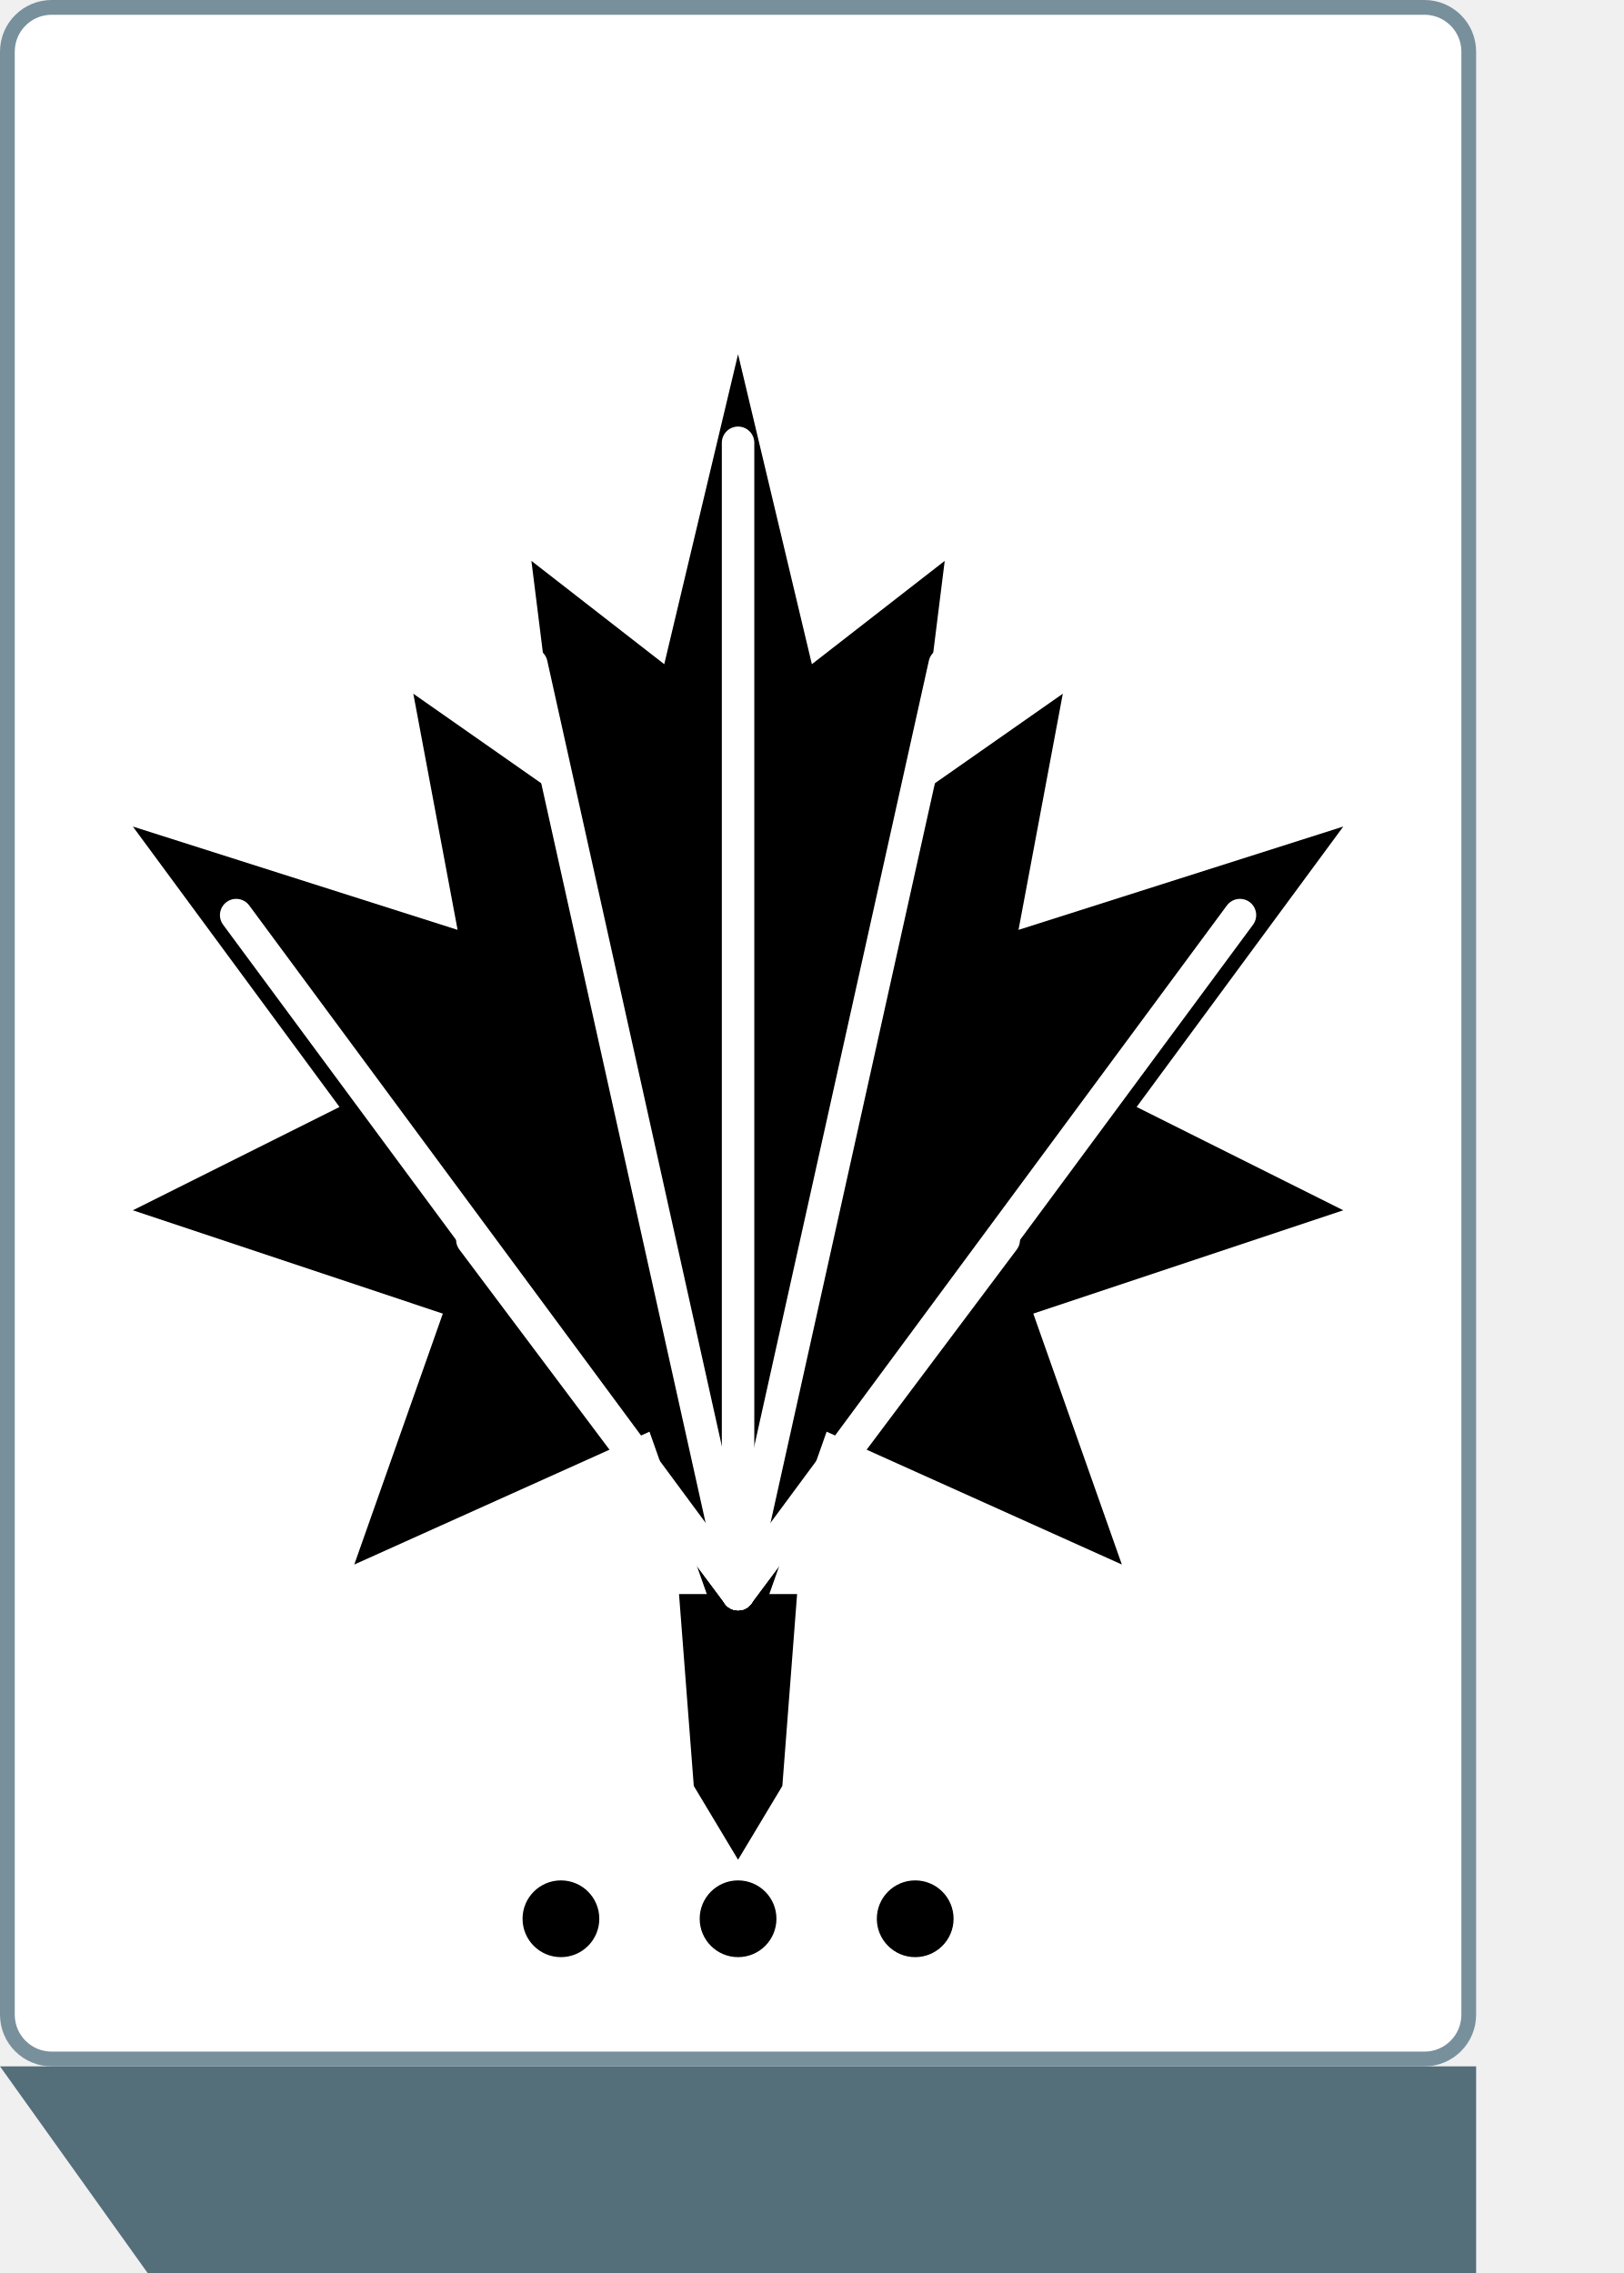
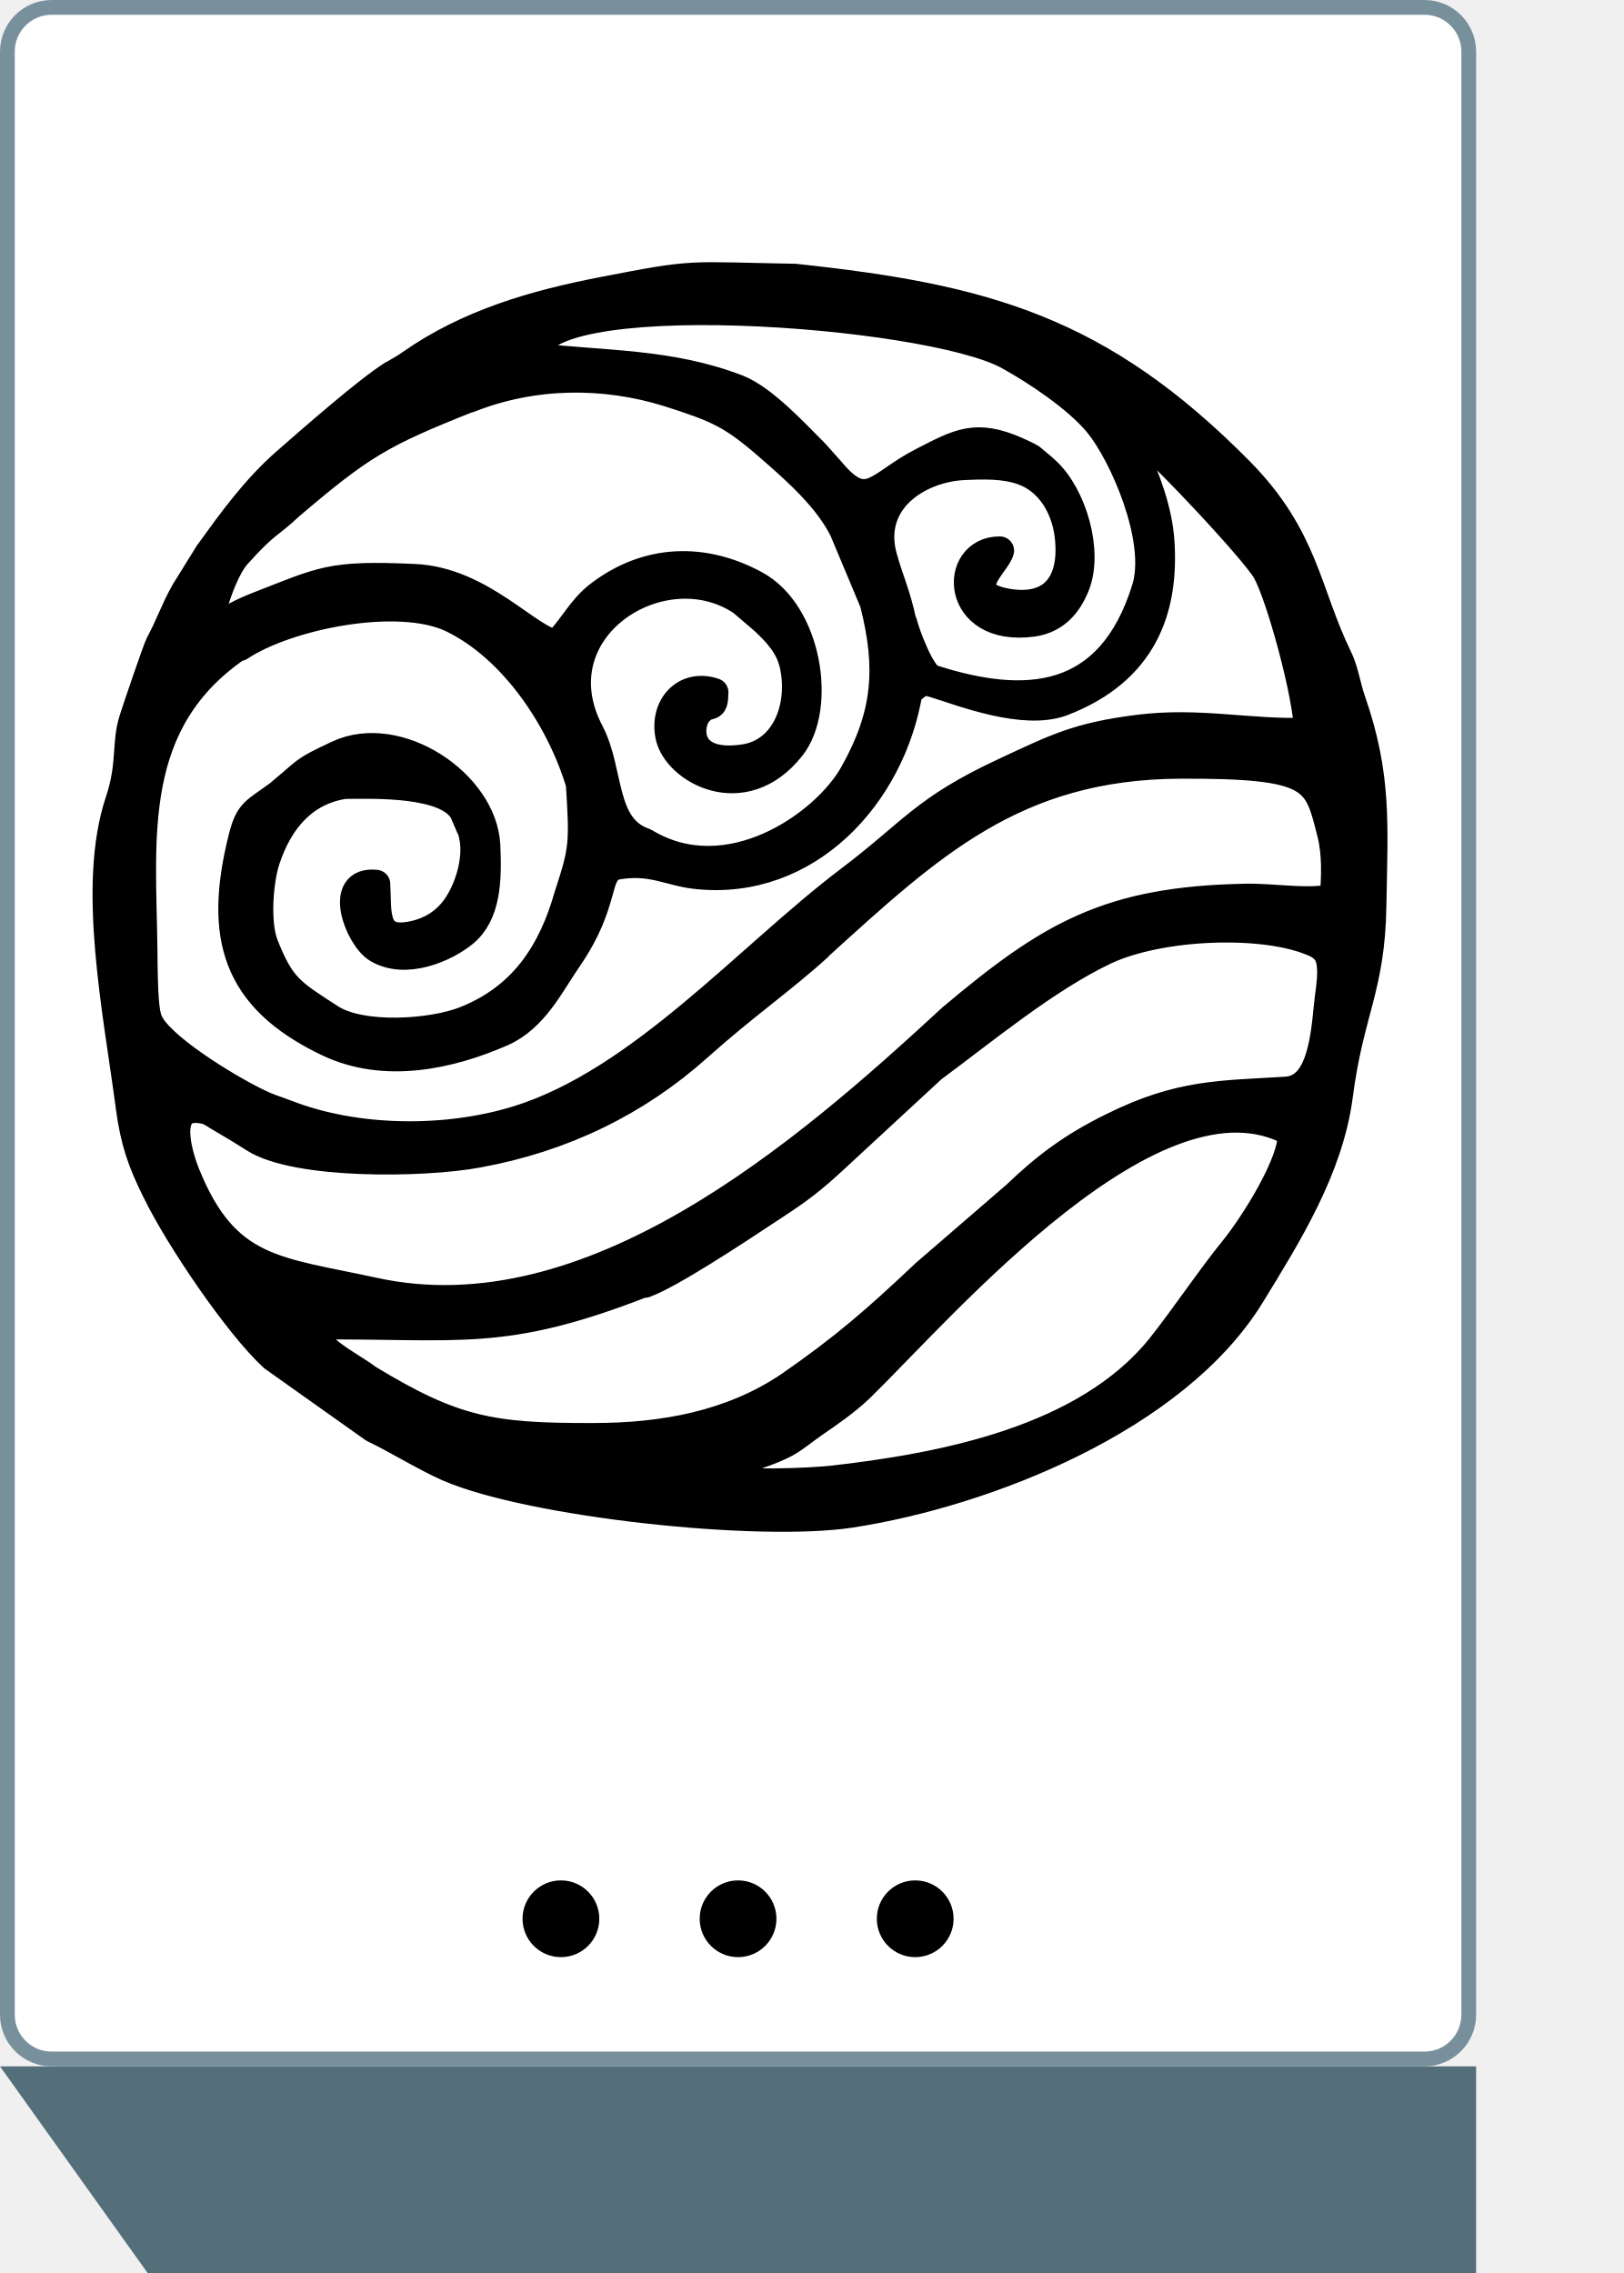
<svg xmlns="http://www.w3.org/2000/svg" width="110" height="154" viewBox="0 0 110 154">
  <path d="M0 140 L100 140 L100 154 L10 154 Z" fill="#546e7a" />
  <rect x="0.5" y="0.5" width="99" height="139" rx="3" fill="#ffffff" stroke="#78909c" stroke-width="1" />
  <g transform="translate(0,20)">
-     <path d="M50 4 L55 25 L64 18 L62 34 L72 27 L69 43 L91 36 L77 55 L91 62 L70 69 L76 86 L56 77 L50 94 L44 77 L24 86 L30 69 L9 62 L23 55 L9 36 L31 43 L28 27 L38 34 L36 18 L45 25 Z" fill="#000000" />
-     <path d="M46 88 L47 101 L50 106 L53 101 L54 88 Z" fill="#000000" />
-     <path d="M50 88 L50 10" fill="none" stroke="#ffffff" stroke-width="2.2" stroke-linecap="round" stroke-linejoin="round" />
-     <path d="M50 88 L64 25" fill="none" stroke="#ffffff" stroke-width="2.2" stroke-linecap="round" stroke-linejoin="round" />
-     <path d="M50 88 L84 42" fill="none" stroke="#ffffff" stroke-width="2.2" stroke-linecap="round" stroke-linejoin="round" />
-     <path d="M50 88 L68 64" fill="none" stroke="#ffffff" stroke-width="2.2" stroke-linecap="round" stroke-linejoin="round" />
-     <path d="M50 88 L36 25" fill="none" stroke="#ffffff" stroke-width="2.2" stroke-linecap="round" stroke-linejoin="round" />
-     <path d="M50 88 L16 42" fill="none" stroke="#ffffff" stroke-width="2.2" stroke-linecap="round" stroke-linejoin="round" />
-     <path d="M50 88 L32 64" fill="none" stroke="#ffffff" stroke-width="2.2" stroke-linecap="round" stroke-linejoin="round" />
+     <g transform="translate(-247.7367,-350.3456) scale(0.02143)">
+       <path d="M12801 16600c-83,53 -251,201 -337,276 -97,85 -171,188 -244,289l-75 121c-33,58 -50,111 -80,165 -8,15 -72,203 -83,238 -25,77 -5,142 -44,259 -90,267 -6,668 33,966 15,110 36,172 85,270 72,147 257,420 368,522l317 225c70,33 163,91 236,123 260,113 980,191 1273,146 428,-66 1025,-301 1264,-691 119,-194 248,-401 278,-630 35,-270 102,-338 106,-602 4,-252 18,-408 -66,-648 -14,-40 -23,-97 -41,-133 -101,-206 -104,-380 -312,-591 -442,-447 -804,-547 -1406,-611 -346,-6 -307,-17 -605,41 -218,42 -428,103 -609,230 -22,16 -38,23 -58,36zm242 75c202,-80 426,-83 633,-18 156,50 200,69 322,176 84,73 181,160 229,258l96 229c53,208 41,355 -64,542 -91,162 -398,376 -661,216 -138,-47 -108,-222 -173,-347 -172,-327 229,-584 481,-414l69 59c45,42 80,81 94,138 31,135 -26,279 -155,299 -190,29 -180,-107 -147,-145 36,-42 50,0 51,-64 -91,-31 -160,44 -141,138 21,105 232,227 384,35 99,-125 53,-423 -113,-513 -164,-89 -341,-84 -493,32 -58,44 -83,103 -135,155 -89,-11 -237,-199 -451,-208 -266,-12 -287,8 -493,88 -112,44 -110,68 -156,74 3,-61 49,-192 88,-235 96,-107 98,-90 168,-156 226,-192 285,-228 567,-340zm-725 785c150,-100 501,-171 671,-90 195,94 344,319 405,523 12,188 11,208 -37,354 -51,180 -144,323 -328,395 -101,40 -325,57 -425,-8 -125,-81 -155,-97 -208,-230 -29,-72 -16,-211 5,-272 40,-120 116,-216 248,-236 102,-1 326,-8 377,85l21 49c7,18 -1,-20 9,27 18,80 -19,190 -69,246 -30,34 -68,56 -113,67 -137,33 -120,-67 -125,-160 -125,-14 -53,170 4,204 89,54 216,-2 274,-50 71,-59 75,-165 70,-275 -9,-197 -281,-377 -469,-288 -115,54 -90,46 -187,126 -74,55 -92,53 -113,134 -79,313 -24,509 268,649 181,87 387,40 550,-31 103,-45 153,-152 209,-233 126,-183 82,-272 151,-294 114,-21 169,20 257,29 350,37 615,-252 669,-580l16 -12c27,-21 28,-25 73,-11 86,27 275,100 395,57 260,-99 326,-295 312,-508 -14,-209 -170,-411 -95,-363 65,41 393,389 431,457 44,78 131,396 132,508 -189,7 -343,-34 -539,-9 -188,24 -255,58 -422,136 -255,119 -286,188 -491,343 -318,241 -659,637 -1048,757 -231,71 -514,65 -728,-18 -47,-18 -56,-18 -100,-40 -92,-45 -309,-177 -339,-256 -11,-27 -15,-83 -16,-220 -4,-358 -53,-728 306,-967zm1828 948c352,-319 620,-573 1143,-576 432,-2 436,44 480,218 16,63 14,137 8,204 -82,19 -192,-2 -279,0 -434,8 -619,119 -929,380 -462,427 -1140,1015 -1827,865 -306,-67 -469,-62 -594,-371 -30,-75 -73,-234 61,-204 11,2 29,13 38,19 39,23 78,46 117,71 133,85 533,80 706,48 270,-49 504,-164 697,-337 144,-129 267,-214 379,-316zm-547 1065c79,-29 273,-156 410,-247 81,-53 121,-84 192,-150l306 -283c165,-122 360,-284 545,-372 175,-83 508,-96 665,-25 45,20 51,52 52,88 1,37 -8,83 -11,118 -11,116 -29,256 -132,262 -205,13 -334,7 -549,114 -126,62 -209,124 -305,216l-286 247c-156,147 -251,231 -431,356 -183,123 -397,162 -619,162 -324,1 -441,-20 -713,-185 -60,-46 -171,-93 -180,-169 477,-4 604,42 1056,-135zm814 -2089c-19,-91 -42,-136 -62,-209 -48,-179 114,-280 255,-287 65,-3 129,-5 188,16 84,30 134,114 145,203 19,155 -53,238 -194,214 -162,-28 -35,-122 -24,-165 -150,-1 -145,261 104,227 71,-10 111,-57 135,-117 43,-107 -9,-284 -92,-361l-12 -11 -37 -31c-6,-4 -40,-20 -45,-22 -128,-56 -180,-27 -298,34 -141,72 -174,168 -290,29l-49 -55c-65,-65 -164,-173 -246,-205 -216,-83 -422,-74 -642,-100 -19,-237 1243,-146 1499,-5 89,49 218,135 284,215 79,96 199,367 151,522 -113,365 -381,381 -677,285 -35,-11 -84,-145 -91,-176zm-575 2700c18,-51 123,-62 205,-106 31,-17 60,-42 89,-62 45,-31 101,-69 147,-113 267,-261 936,-1045 1365,-808 8,93 -123,296 -182,369 -78,96 -153,210 -233,311 -237,294 -688,379 -1040,419 -56,6 -305,20 -350,-10z" fill="#000000" stroke="#000000" stroke-width="90.0" stroke-linejoin="round" stroke-linecap="round" />
+     </g>
    <circle cx="38" cy="110" r="2.6" fill="#000000" />
    <circle cx="50" cy="110" r="2.6" fill="#000000" />
    <circle cx="62" cy="110" r="2.6" fill="#000000" />
  </g>
</svg>
